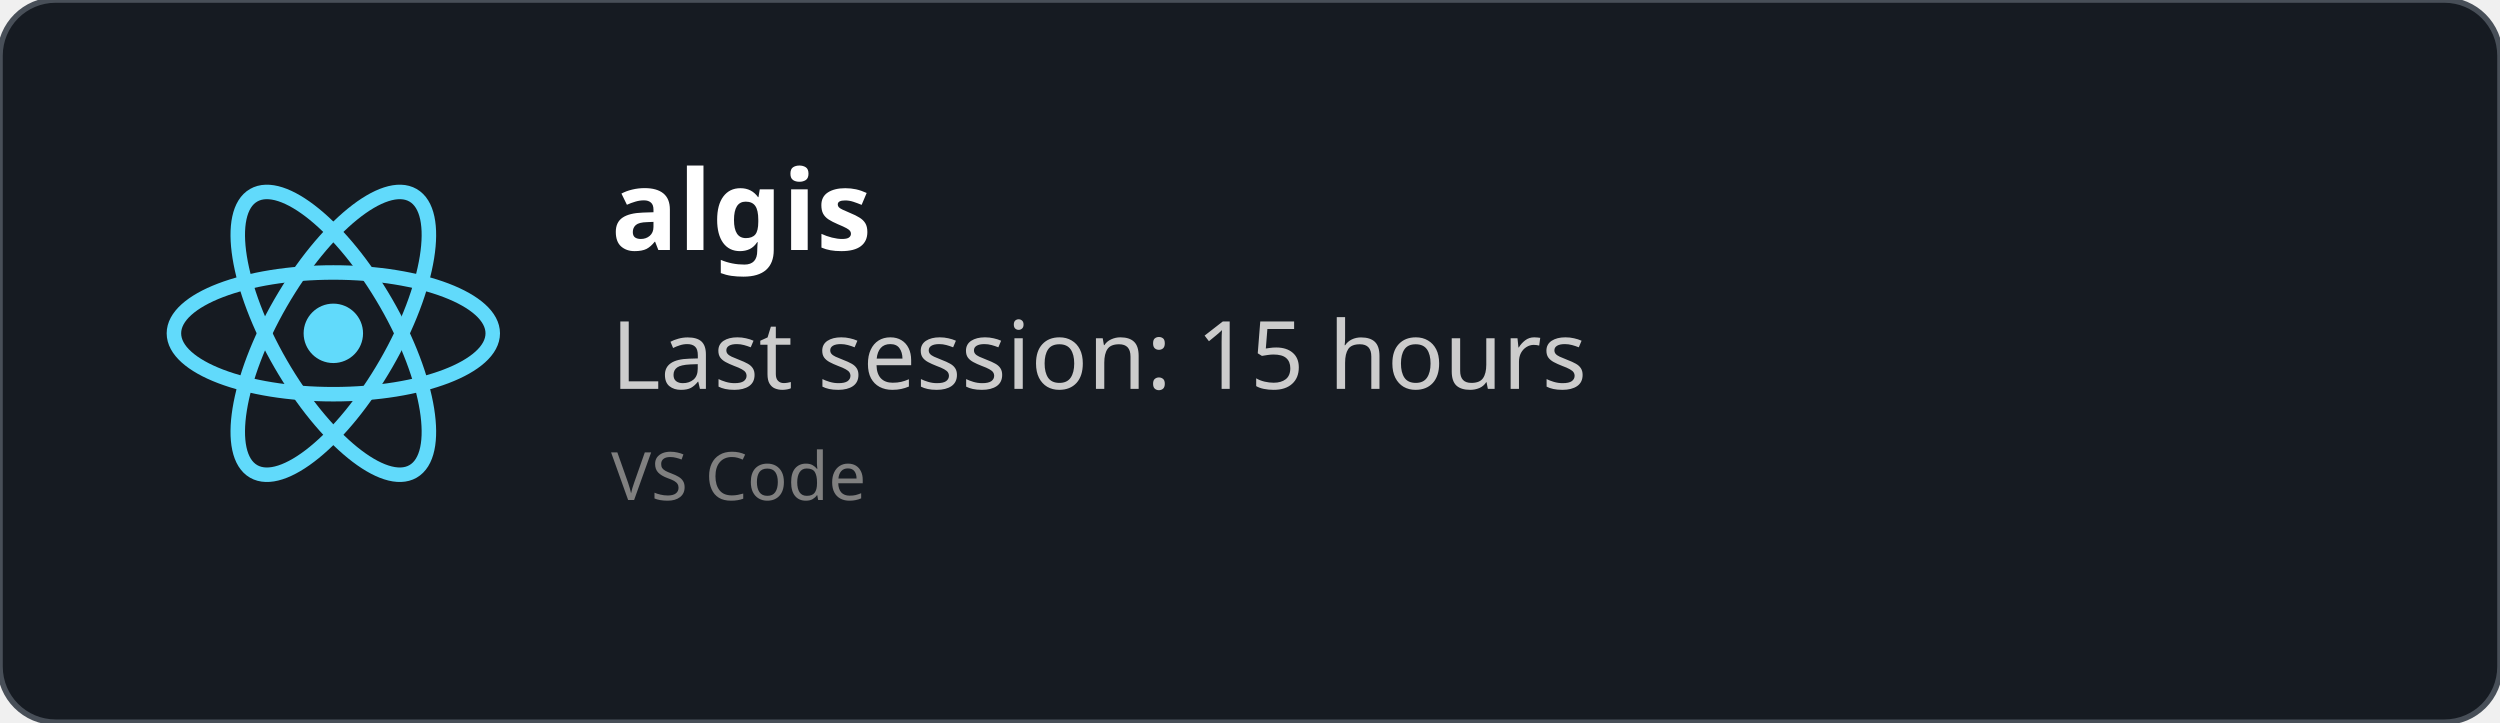
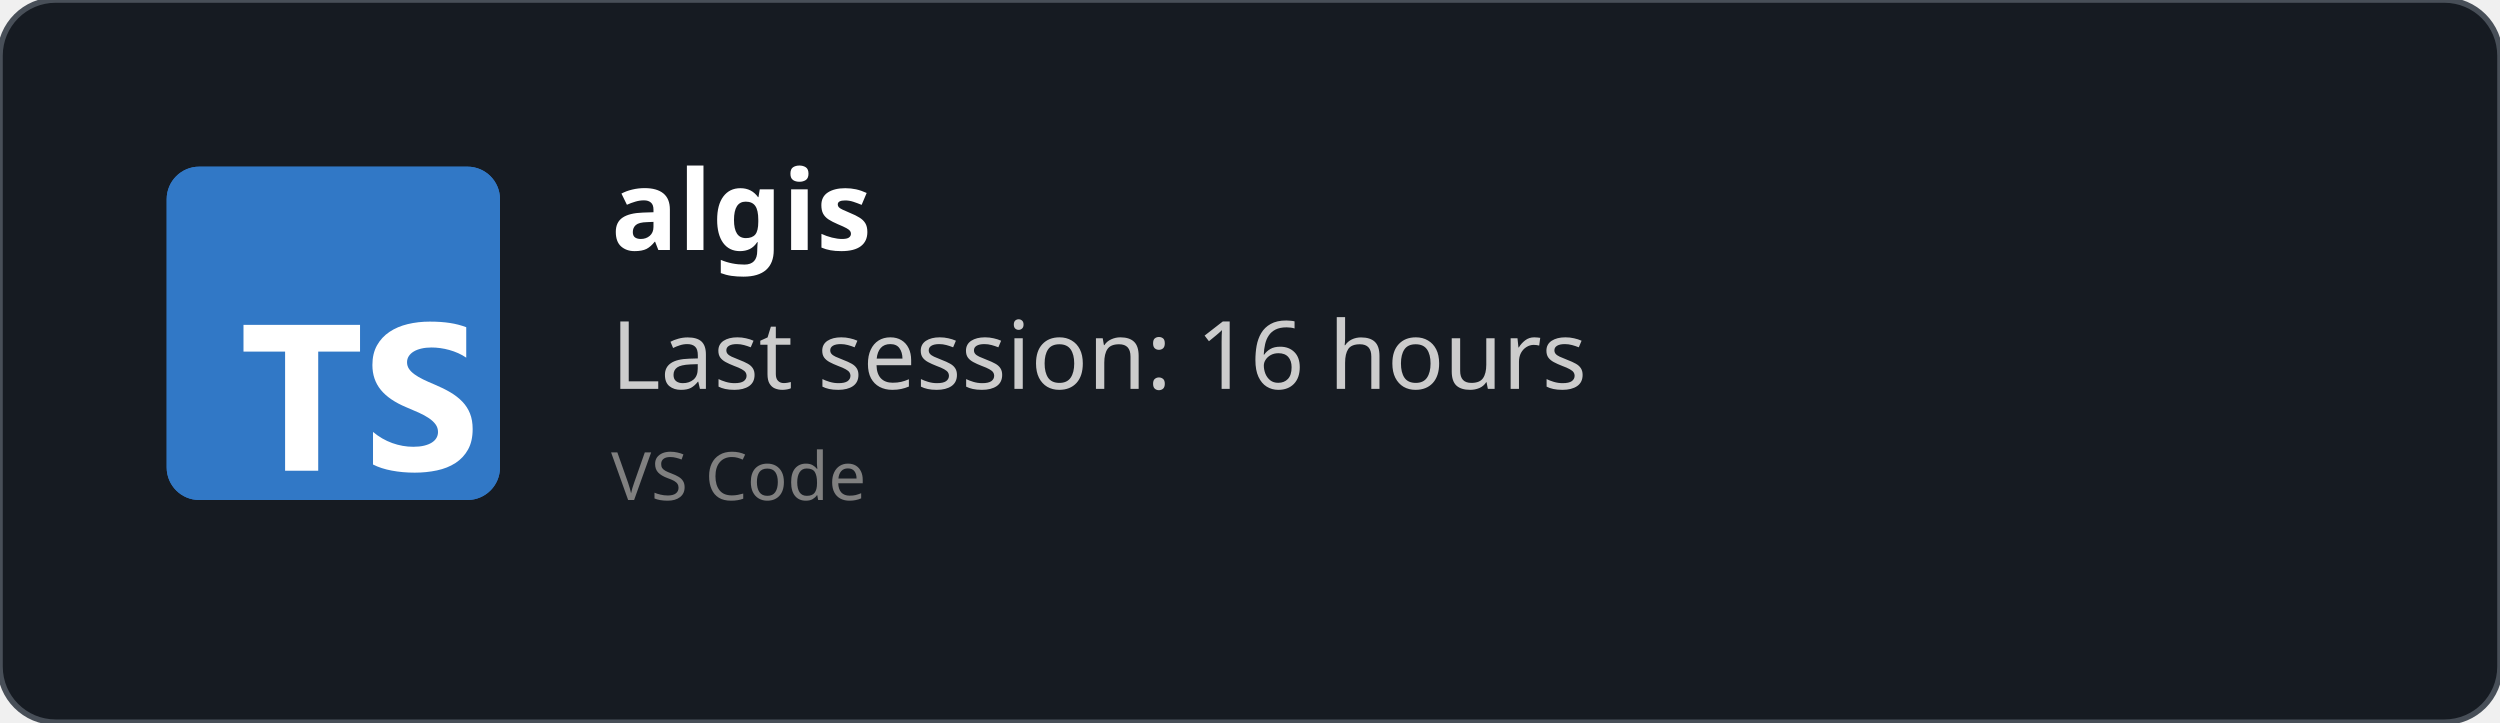
<svg xmlns="http://www.w3.org/2000/svg" width="450" height="130" viewBox="0 0 450 130" fill="none" role="img">
  <style>
    *{
        font-family: 'Segoe UI', Ubuntu, monospace
    }
    </style>
  <defs>
    <clipPath id="horizontalClip" x="20" y="20" width="500" height="200">
      <rect x="90" y="20" width="300" height="50" />
    </clipPath>
  </defs>
  <rect width="450" height="130" fill="rgba(22,27,34)" stroke="#484f58" stroke-width="1" fill-opacity="1" stroke-opacity="1" x="0" y="0" rx="10px" ry="10px">
    </rect>
-   <svg height="60" width="60" x="30" y="30" viewBox="-11.5 -10.232 23 20.463">
-     <circle cx="0" cy="0" r="2.05" fill="#61dafb" />
-     <g stroke="#61dafb" stroke-width="1" fill="none">
-       <ellipse rx="11" ry="4.2" />
-       <ellipse rx="11" ry="4.2" transform="rotate(60)" />
-       <ellipse rx="11" ry="4.2" transform="rotate(120)" />
-     </g>
+   <svg fill="none" height="60" viewBox="0 0 512 512" width="60" x="30" y="30">
+     <rect fill="#3178c6" height="512" rx="50" width="512" />
+     <rect fill="#3178c6" height="512" rx="50" width="512" />
+     <path clip-rule="evenodd" d="m316.939 407.424v50.061c8.138 4.172 17.763 7.3 28.875 9.386s22.823 3.129 35.135 3.129c11.999 0 23.397-1.147 34.196-3.442 10.799-2.294 20.268-6.075 28.406-11.342 8.138-5.266 14.581-12.15 19.328-20.65s7.121-19.007 7.121-31.522c0-9.074-1.356-17.026-4.069-23.857s-6.625-12.906-11.738-18.225c-5.112-5.319-11.242-10.091-18.389-14.315s-15.207-8.213-24.18-11.967c-6.573-2.712-12.468-5.345-17.685-7.9-5.217-2.556-9.651-5.163-13.303-7.822-3.652-2.66-6.469-5.476-8.451-8.448-1.982-2.973-2.974-6.336-2.974-10.091 0-3.441.887-6.544 2.661-9.308s4.278-5.136 7.512-7.118c3.235-1.981 7.199-3.52 11.894-4.615 4.696-1.095 9.912-1.642 15.651-1.642 4.173 0 8.581.313 13.224.938 4.643.626 9.312 1.591 14.008 2.894 4.695 1.304 9.259 2.947 13.694 4.928 4.434 1.982 8.529 4.276 12.285 6.884v-46.776c-7.616-2.92-15.937-5.084-24.962-6.492s-19.381-2.112-31.066-2.112c-11.895 0-23.163 1.278-33.805 3.833s-20.006 6.544-28.093 11.967c-8.086 5.424-14.476 12.333-19.171 20.729-4.695 8.395-7.043 18.433-7.043 30.114 0 14.914 4.304 27.638 12.912 38.172 8.607 10.533 21.675 19.45 39.204 26.751 6.886 2.816 13.303 5.579 19.25 8.291s11.086 5.528 15.415 8.448c4.33 2.92 7.747 6.101 10.252 9.543 2.504 3.441 3.756 7.352 3.756 11.733 0 3.233-.783 6.231-2.348 8.995s-3.939 5.162-7.121 7.196-7.147 3.624-11.894 4.771c-4.748 1.148-10.303 1.721-16.668 1.721-10.851 0-21.597-1.903-32.24-5.71-10.642-3.806-20.502-9.516-29.579-17.13zm-84.159-123.342h64.22v-41.082h-179v41.082h63.906v182.918h50.874z" fill="#fff" fill-rule="evenodd" />
  </svg>
  <text x="110" y="45" font-size="20" clip-path="url(#horizontalClip)" font-weight="bold" font-family="Ubuntu" fill="white">
    algis
    </text>
  <text x="110" y="70" font-size="17px" font-family="Ubuntu" fill="#ccc">
-     Last session: 15 hours
+     Last session: 16 hours
    </text>
  <text x="110" y="90" font-size="12px" font-family="Ubuntu" fill="grey">
    VS Code
    </text>
</svg>
